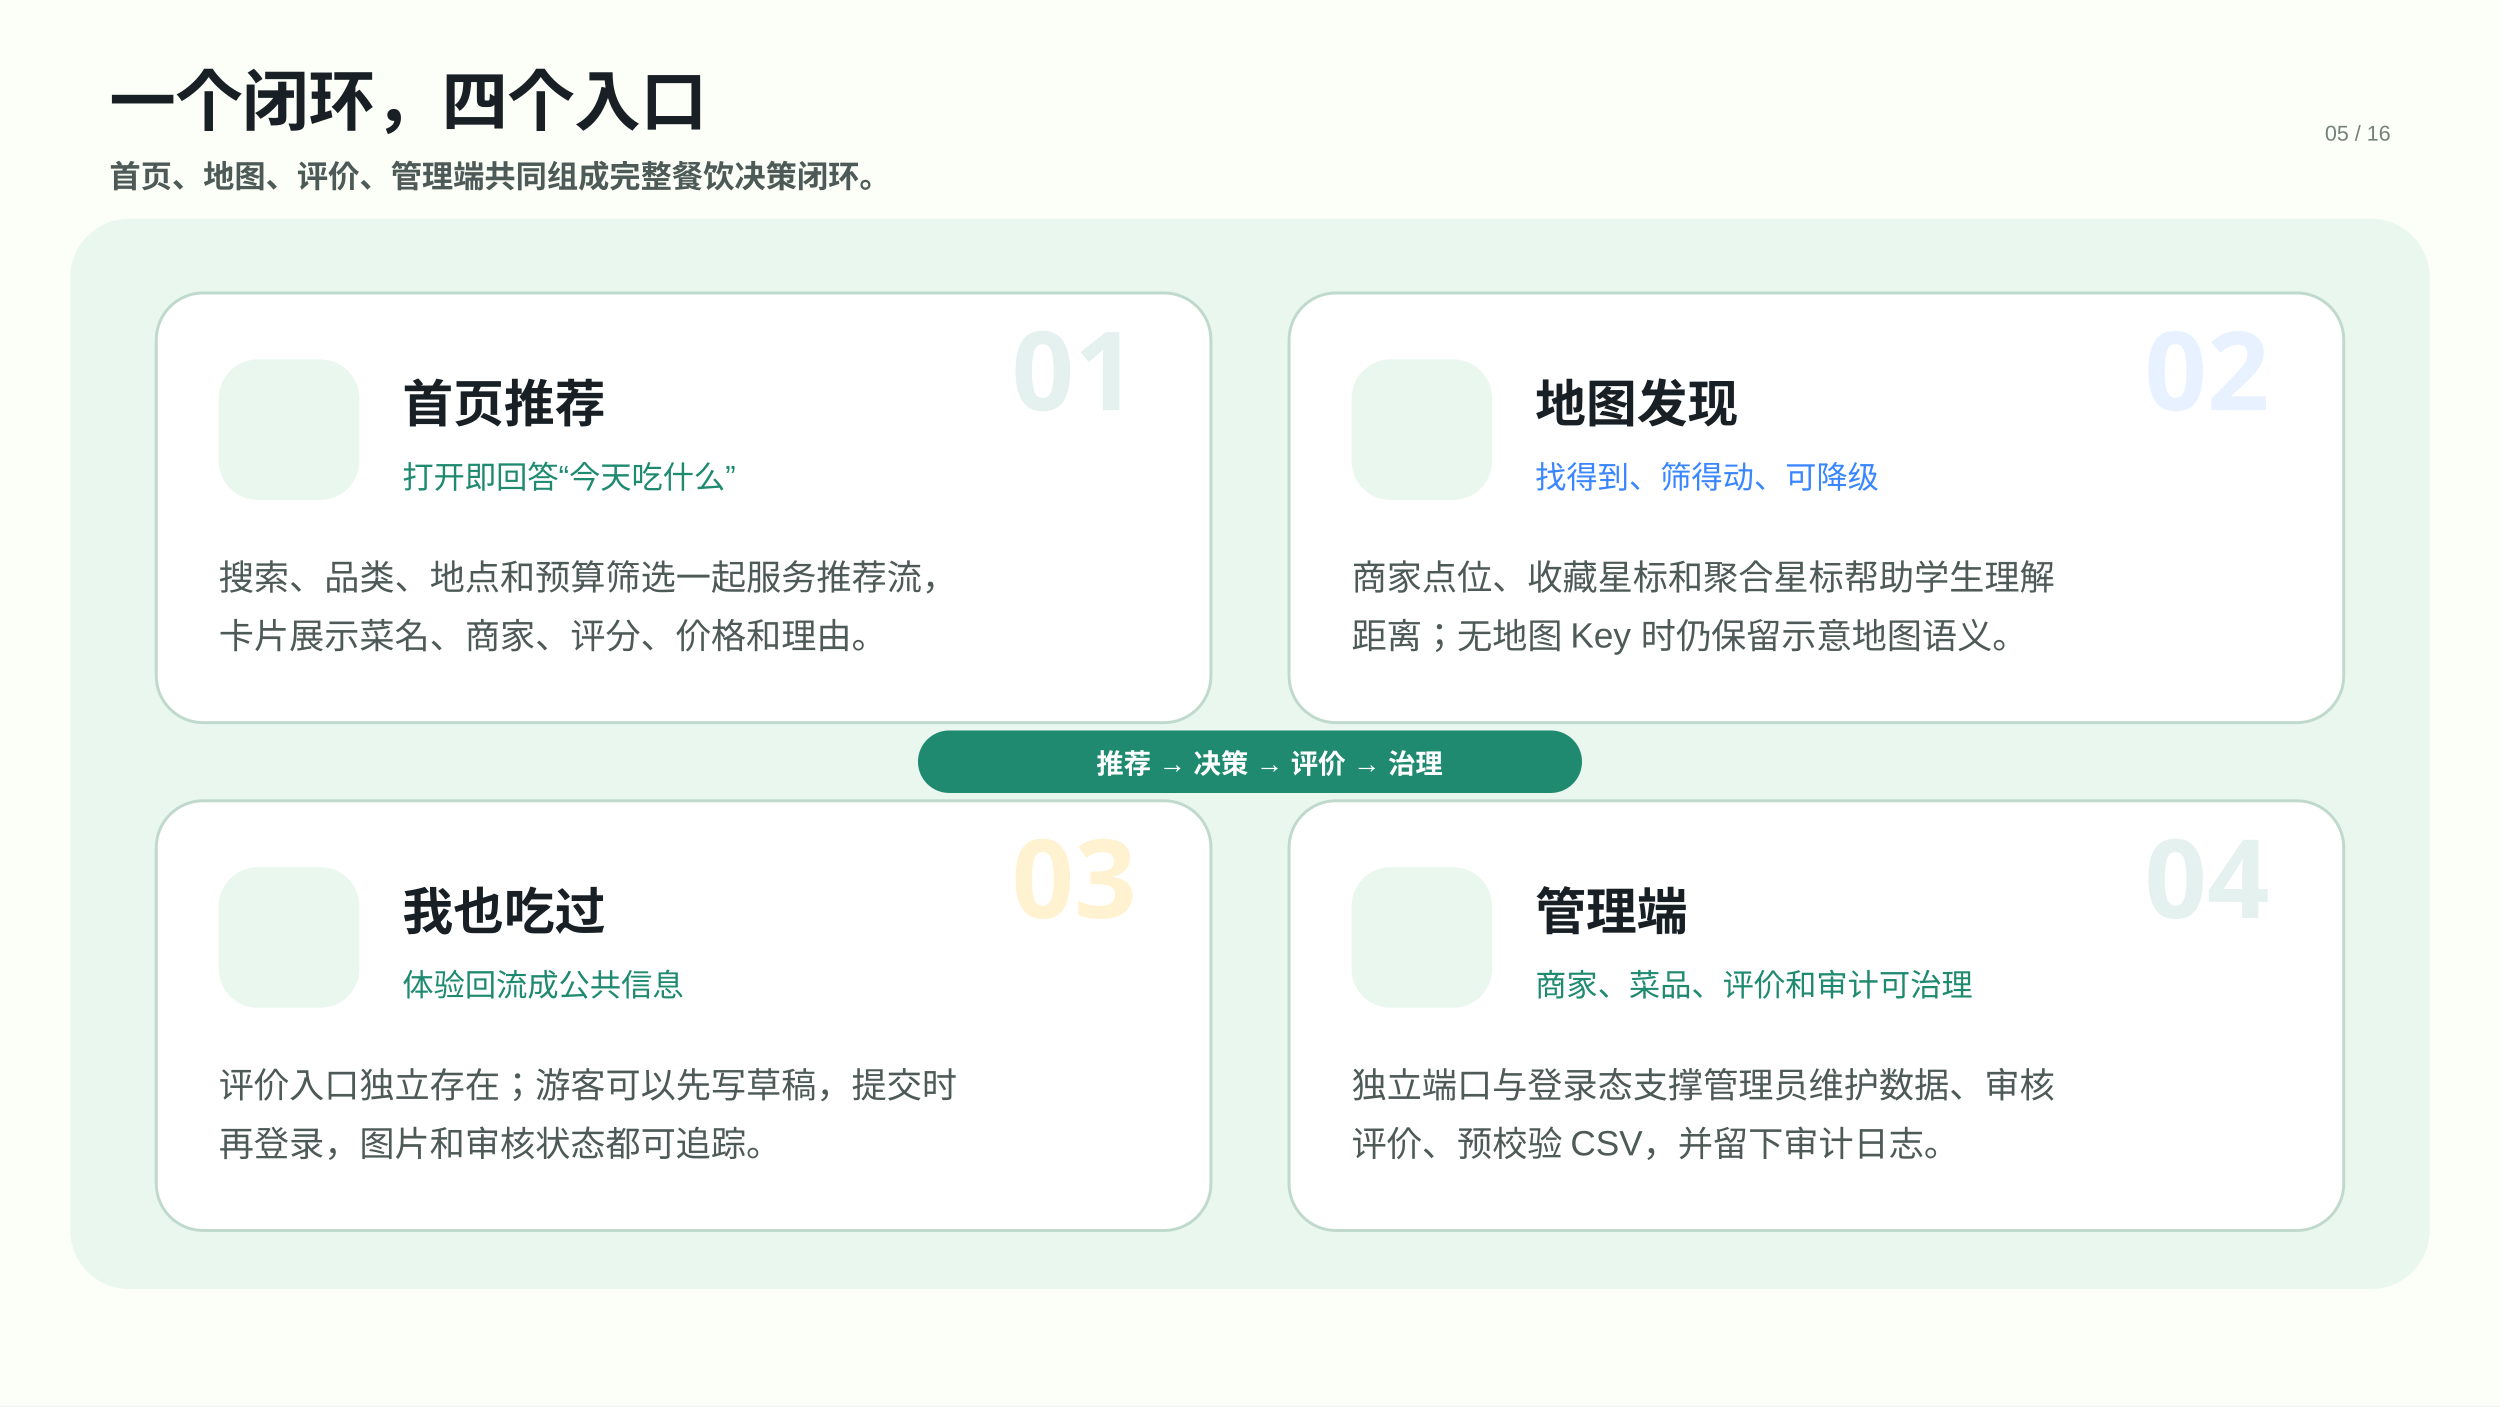
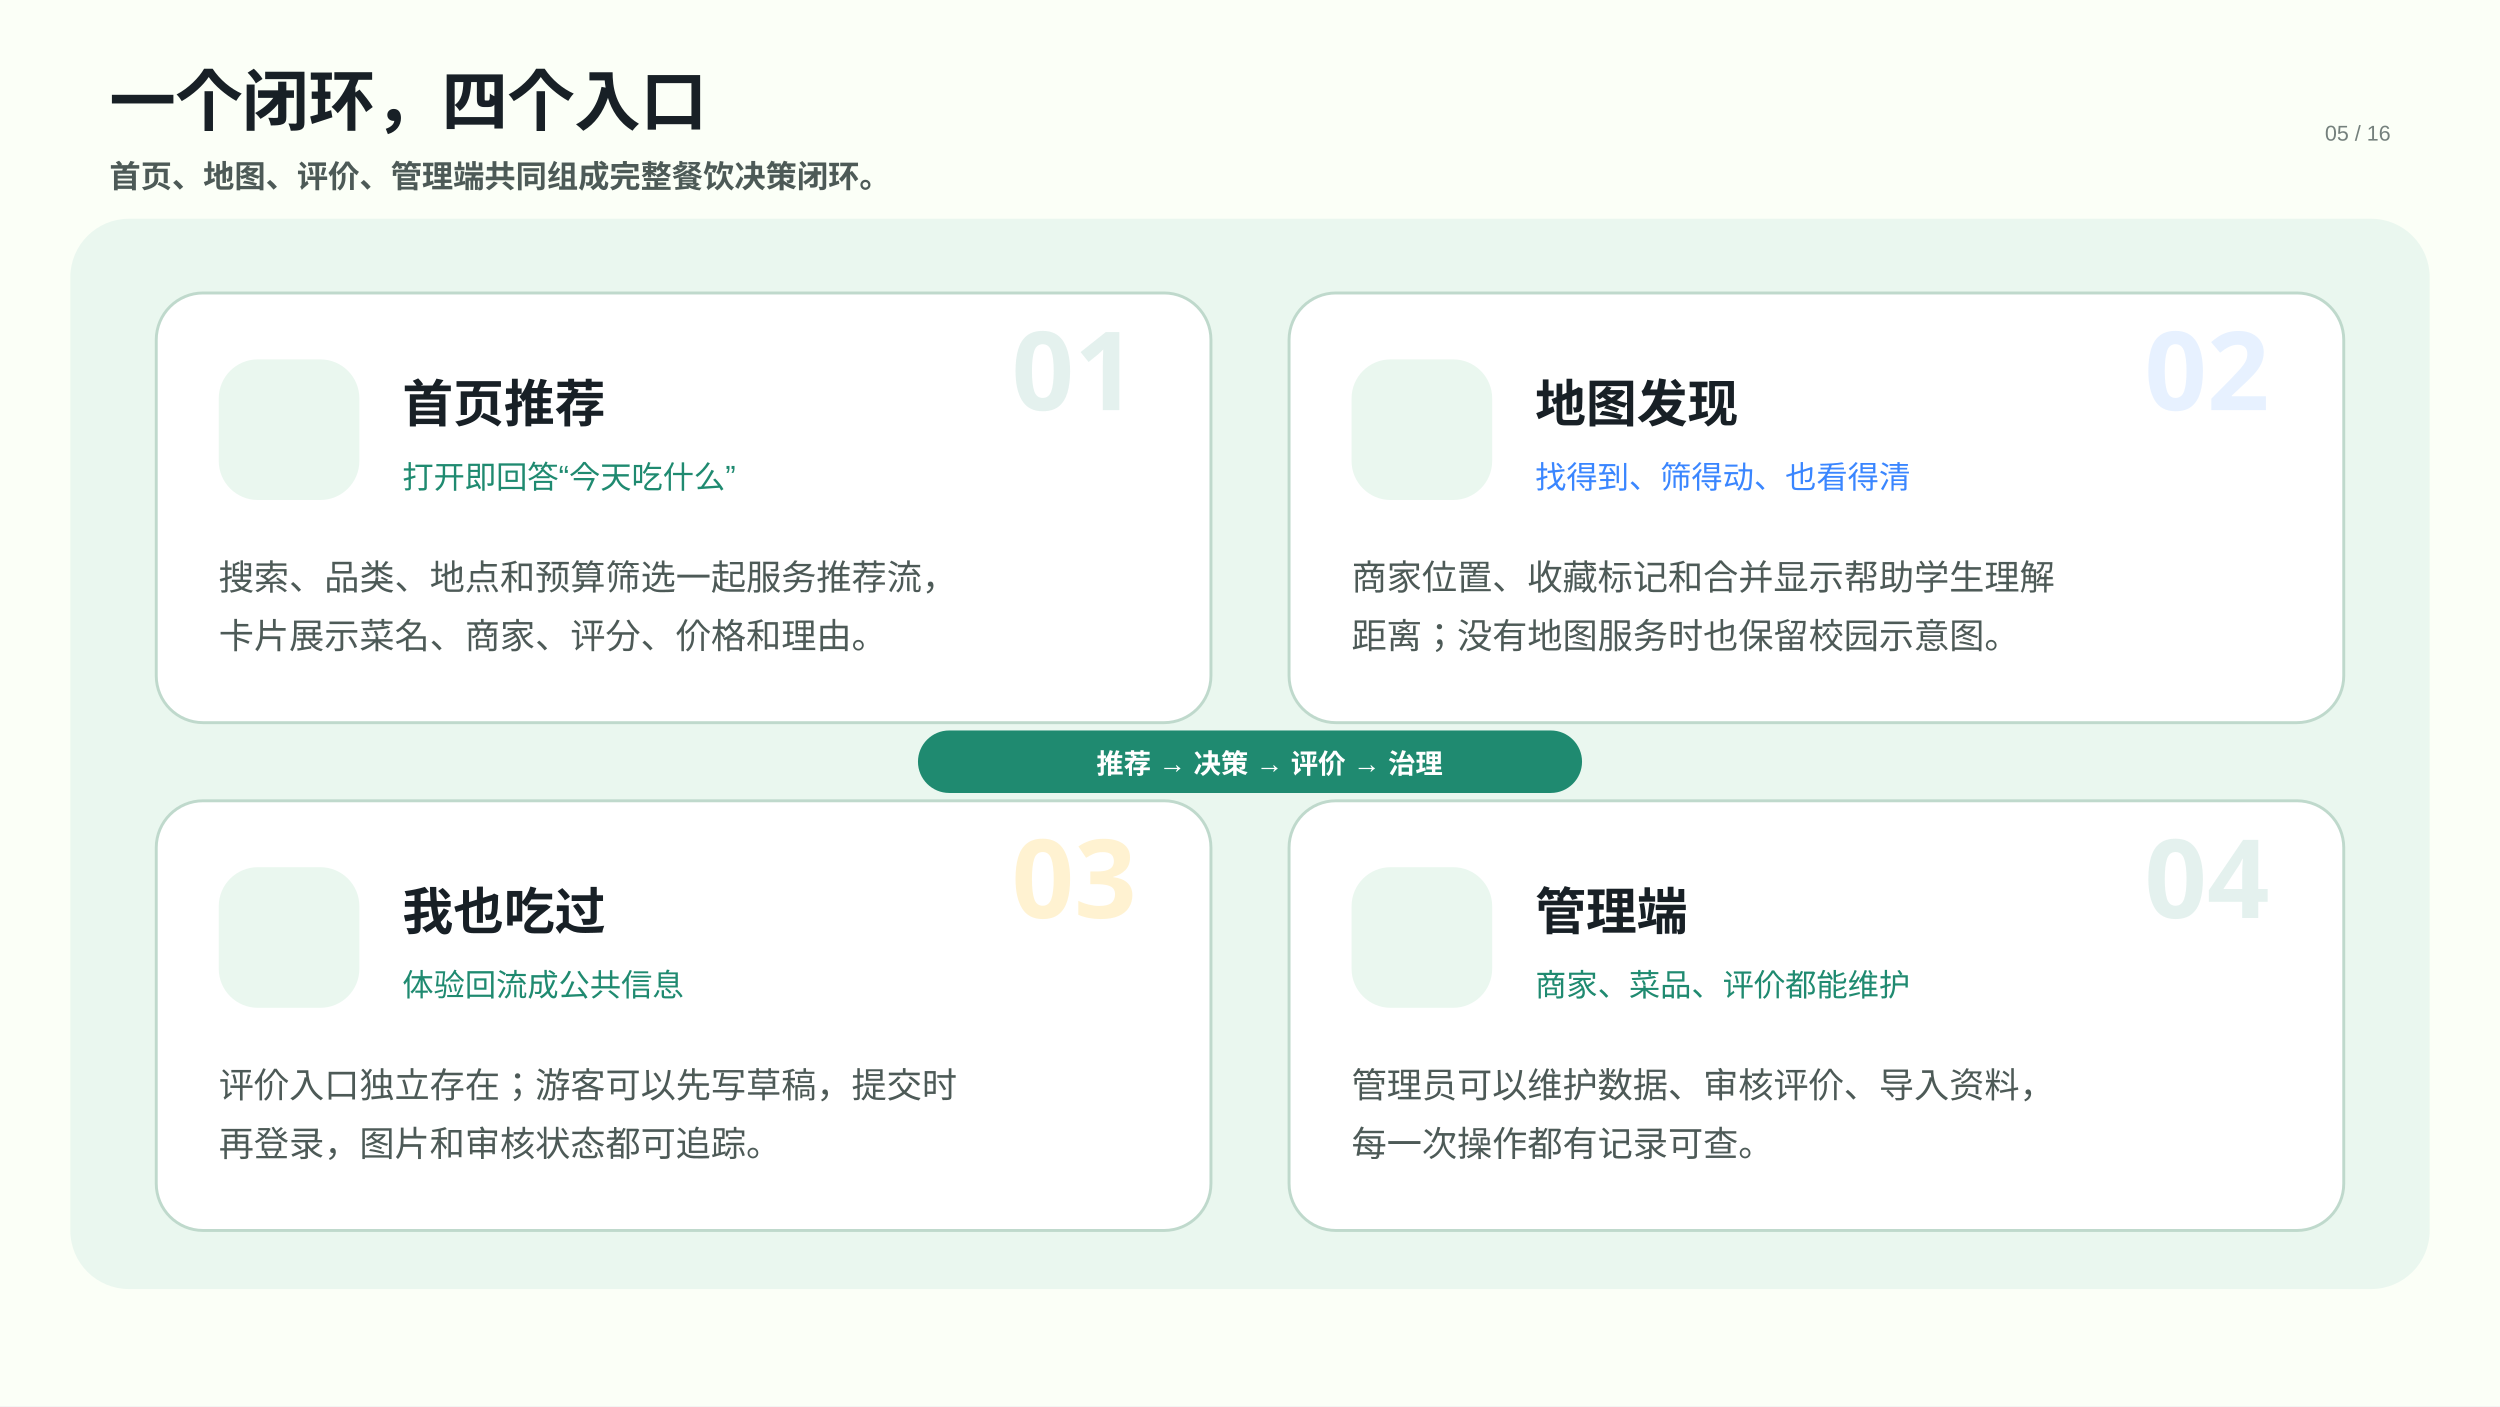
<svg xmlns="http://www.w3.org/2000/svg" viewBox="0 0 1280 720" width="1280" height="720">
  <g id="background">
    <rect x="0" y="0" width="1280" height="720" fill="#FBFFF7" />
    <rect x="36" y="112" width="1208" height="548" rx="30" fill="#EAF7EF" />
  </g>
  <g id="header">
    <text x="56" y="64" font-family="'Trebuchet MS', 'Microsoft YaHei', 'PingFang SC', sans-serif" font-size="34" font-weight="800" fill="#182026">一个闭环，四个入口</text>
    <text x="56" y="96" font-family="'Microsoft YaHei', 'PingFang SC', Arial, sans-serif" font-size="16" font-weight="700" fill="#4D5A57">首页、地图、评价、管理端共同组成完整餐饮决策闭环。</text>
    <text x="1224" y="72" text-anchor="end" font-family="'Microsoft YaHei', 'PingFang SC', Arial, sans-serif" font-size="11" fill="#74807C">05 / 16</text>
  </g>
  <g id="card-home">
    <rect x="80" y="150" width="540" height="220" rx="24" fill="#FFFFFF" stroke="#BFD9CC" stroke-width="1.5" />
    <text x="582" y="210" text-anchor="end" font-family="'Trebuchet MS', 'Microsoft YaHei', 'PingFang SC', sans-serif" font-size="56" font-weight="800" fill="#1F8A70" fill-opacity="0.12">01</text>
    <rect x="112" y="184" width="72" height="72" rx="20" fill="#EAF7EF" />
    <use data-icon="phosphor-duotone/device-mobile" x="130" y="202" width="36" height="36" fill="#1F8A70" />
    <text x="206" y="216" font-family="'Microsoft YaHei', 'PingFang SC', Arial, sans-serif" font-size="26" font-weight="800" fill="#182026">首页推荐</text>
    <text x="206" y="250" font-family="'Microsoft YaHei', 'PingFang SC', Arial, sans-serif" font-size="16" fill="#1F8A70">打开即回答“今天吃什么”</text>
    <text x="112" y="302" font-family="'Microsoft YaHei', 'PingFang SC', Arial, sans-serif" font-size="18" fill="#4D5A57">
      <tspan x="112" dy="0">搜索、品类、地点和预算筛选一起服务推荐流，</tspan>
      <tspan x="112" dy="30">卡片展示菜名、商家、评分、价格和理由。</tspan>
    </text>
  </g>
  <g id="card-map">
    <rect x="660" y="150" width="540" height="220" rx="24" fill="#FFFFFF" stroke="#BFD9CC" stroke-width="1.5" />
    <text x="1162" y="210" text-anchor="end" font-family="'Trebuchet MS', 'Microsoft YaHei', 'PingFang SC', sans-serif" font-size="56" font-weight="800" fill="#3A86FF" fill-opacity="0.12">02</text>
    <rect x="692" y="184" width="72" height="72" rx="20" fill="#EAF7EF" />
    <use data-icon="phosphor-duotone/map-pin" x="710" y="202" width="36" height="36" fill="#3A86FF" />
    <text x="786" y="216" font-family="'Microsoft YaHei', 'PingFang SC', Arial, sans-serif" font-size="26" font-weight="800" fill="#182026">地图发现</text>
-     <text x="786" y="250" font-family="'Microsoft YaHei', 'PingFang SC', Arial, sans-serif" font-size="16" fill="#3A86FF">找得到、筛得动、可降级</text>
+     <text x="786" y="250" font-family="'Microsoft YaHei', 'PingFang SC', Arial, sans-serif" font-size="16" fill="#3A86FF">找得到、筛得动、也看得清</text>
    <text x="692" y="302" font-family="'Microsoft YaHei', 'PingFang SC', Arial, sans-serif" font-size="18" fill="#4D5A57">
-       <tspan x="692" dy="0">商家点位、收藏星标和聚合星标帮助学生理解</tspan>
-       <tspan x="692" dy="30">距离；无地图 Key 时仍保留示意地图语义。</tspan>
+       <tspan x="692" dy="0">商家位置、收藏标记和合并显示帮助学生理解</tspan>
+       <tspan x="692" dy="30">距离；没有地图服务时也保留校园示意图。</tspan>
    </text>
  </g>
  <g id="card-review">
    <rect x="80" y="410" width="540" height="220" rx="24" fill="#FFFFFF" stroke="#BFD9CC" stroke-width="1.5" />
    <text x="582" y="470" text-anchor="end" font-family="'Trebuchet MS', 'Microsoft YaHei', 'PingFang SC', sans-serif" font-size="56" font-weight="800" fill="#FFB703" fill-opacity="0.18">03</text>
    <rect x="112" y="444" width="72" height="72" rx="20" fill="#EAF7EF" />
    <use data-icon="phosphor-duotone/chat-circle" x="130" y="462" width="36" height="36" fill="#FFB703" />
    <text x="206" y="476" font-family="'Microsoft YaHei', 'PingFang SC', Arial, sans-serif" font-size="26" font-weight="800" fill="#182026">我也吃过</text>
    <text x="206" y="510" font-family="'Microsoft YaHei', 'PingFang SC', Arial, sans-serif" font-size="16" fill="#1F8A70">体验回流成公共信息</text>
    <text x="112" y="562" font-family="'Microsoft YaHei', 'PingFang SC', Arial, sans-serif" font-size="18" fill="#4D5A57">
      <tspan x="112" dy="0">评价入口独立存在；游客可以先写草稿，提交时</tspan>
      <tspan x="112" dy="30">再登录，图片和审核状态都可追踪。</tspan>
    </text>
  </g>
  <g id="card-admin">
    <rect x="660" y="410" width="540" height="220" rx="24" fill="#FFFFFF" stroke="#BFD9CC" stroke-width="1.5" />
    <text x="1162" y="470" text-anchor="end" font-family="'Trebuchet MS', 'Microsoft YaHei', 'PingFang SC', sans-serif" font-size="56" font-weight="800" fill="#1F8A70" fill-opacity="0.12">04</text>
    <rect x="692" y="444" width="72" height="72" rx="20" fill="#EAF7EF" />
    <use data-icon="phosphor-duotone/desktop" x="710" y="462" width="36" height="36" fill="#1F8A70" />
    <text x="786" y="476" font-family="'Microsoft YaHei', 'PingFang SC', Arial, sans-serif" font-size="26" font-weight="800" fill="#182026">管理端</text>
-     <text x="786" y="510" font-family="'Microsoft YaHei', 'PingFang SC', Arial, sans-serif" font-size="16" fill="#1F8A70">商家、菜品、评价和审计可治理</text>
+     <text x="786" y="510" font-family="'Microsoft YaHei', 'PingFang SC', Arial, sans-serif" font-size="16" fill="#1F8A70">商家、菜品、评价都能维护</text>
    <text x="692" y="562" font-family="'Microsoft YaHei', 'PingFang SC', Arial, sans-serif" font-size="18" fill="#4D5A57">
-       <tspan x="692" dy="0">独立端口与登录态支撑管理员维护数据、审核</tspan>
-       <tspan x="692" dy="30">评价、预校验 CSV，并留下审计日志。</tspan>
+       <tspan x="692" dy="0">管理员可以维护数据、审核评价、导入资料，</tspan>
+       <tspan x="692" dy="30">每一次操作都有记录可查。</tspan>
    </text>
  </g>
  <g id="loop-label">
    <rect x="470" y="374" width="340" height="32" rx="16" fill="#1F8A70" />
    <use data-icon="phosphor-duotone/arrows-merge" x="510" y="381" width="18" height="18" fill="#FFFFFF" />
    <text x="650" y="396" text-anchor="middle" font-family="'Microsoft YaHei', 'PingFang SC', Arial, sans-serif" font-size="14" font-weight="800" fill="#FFFFFF">推荐 → 决策 → 评价 → 治理</text>
  </g>
</svg>
